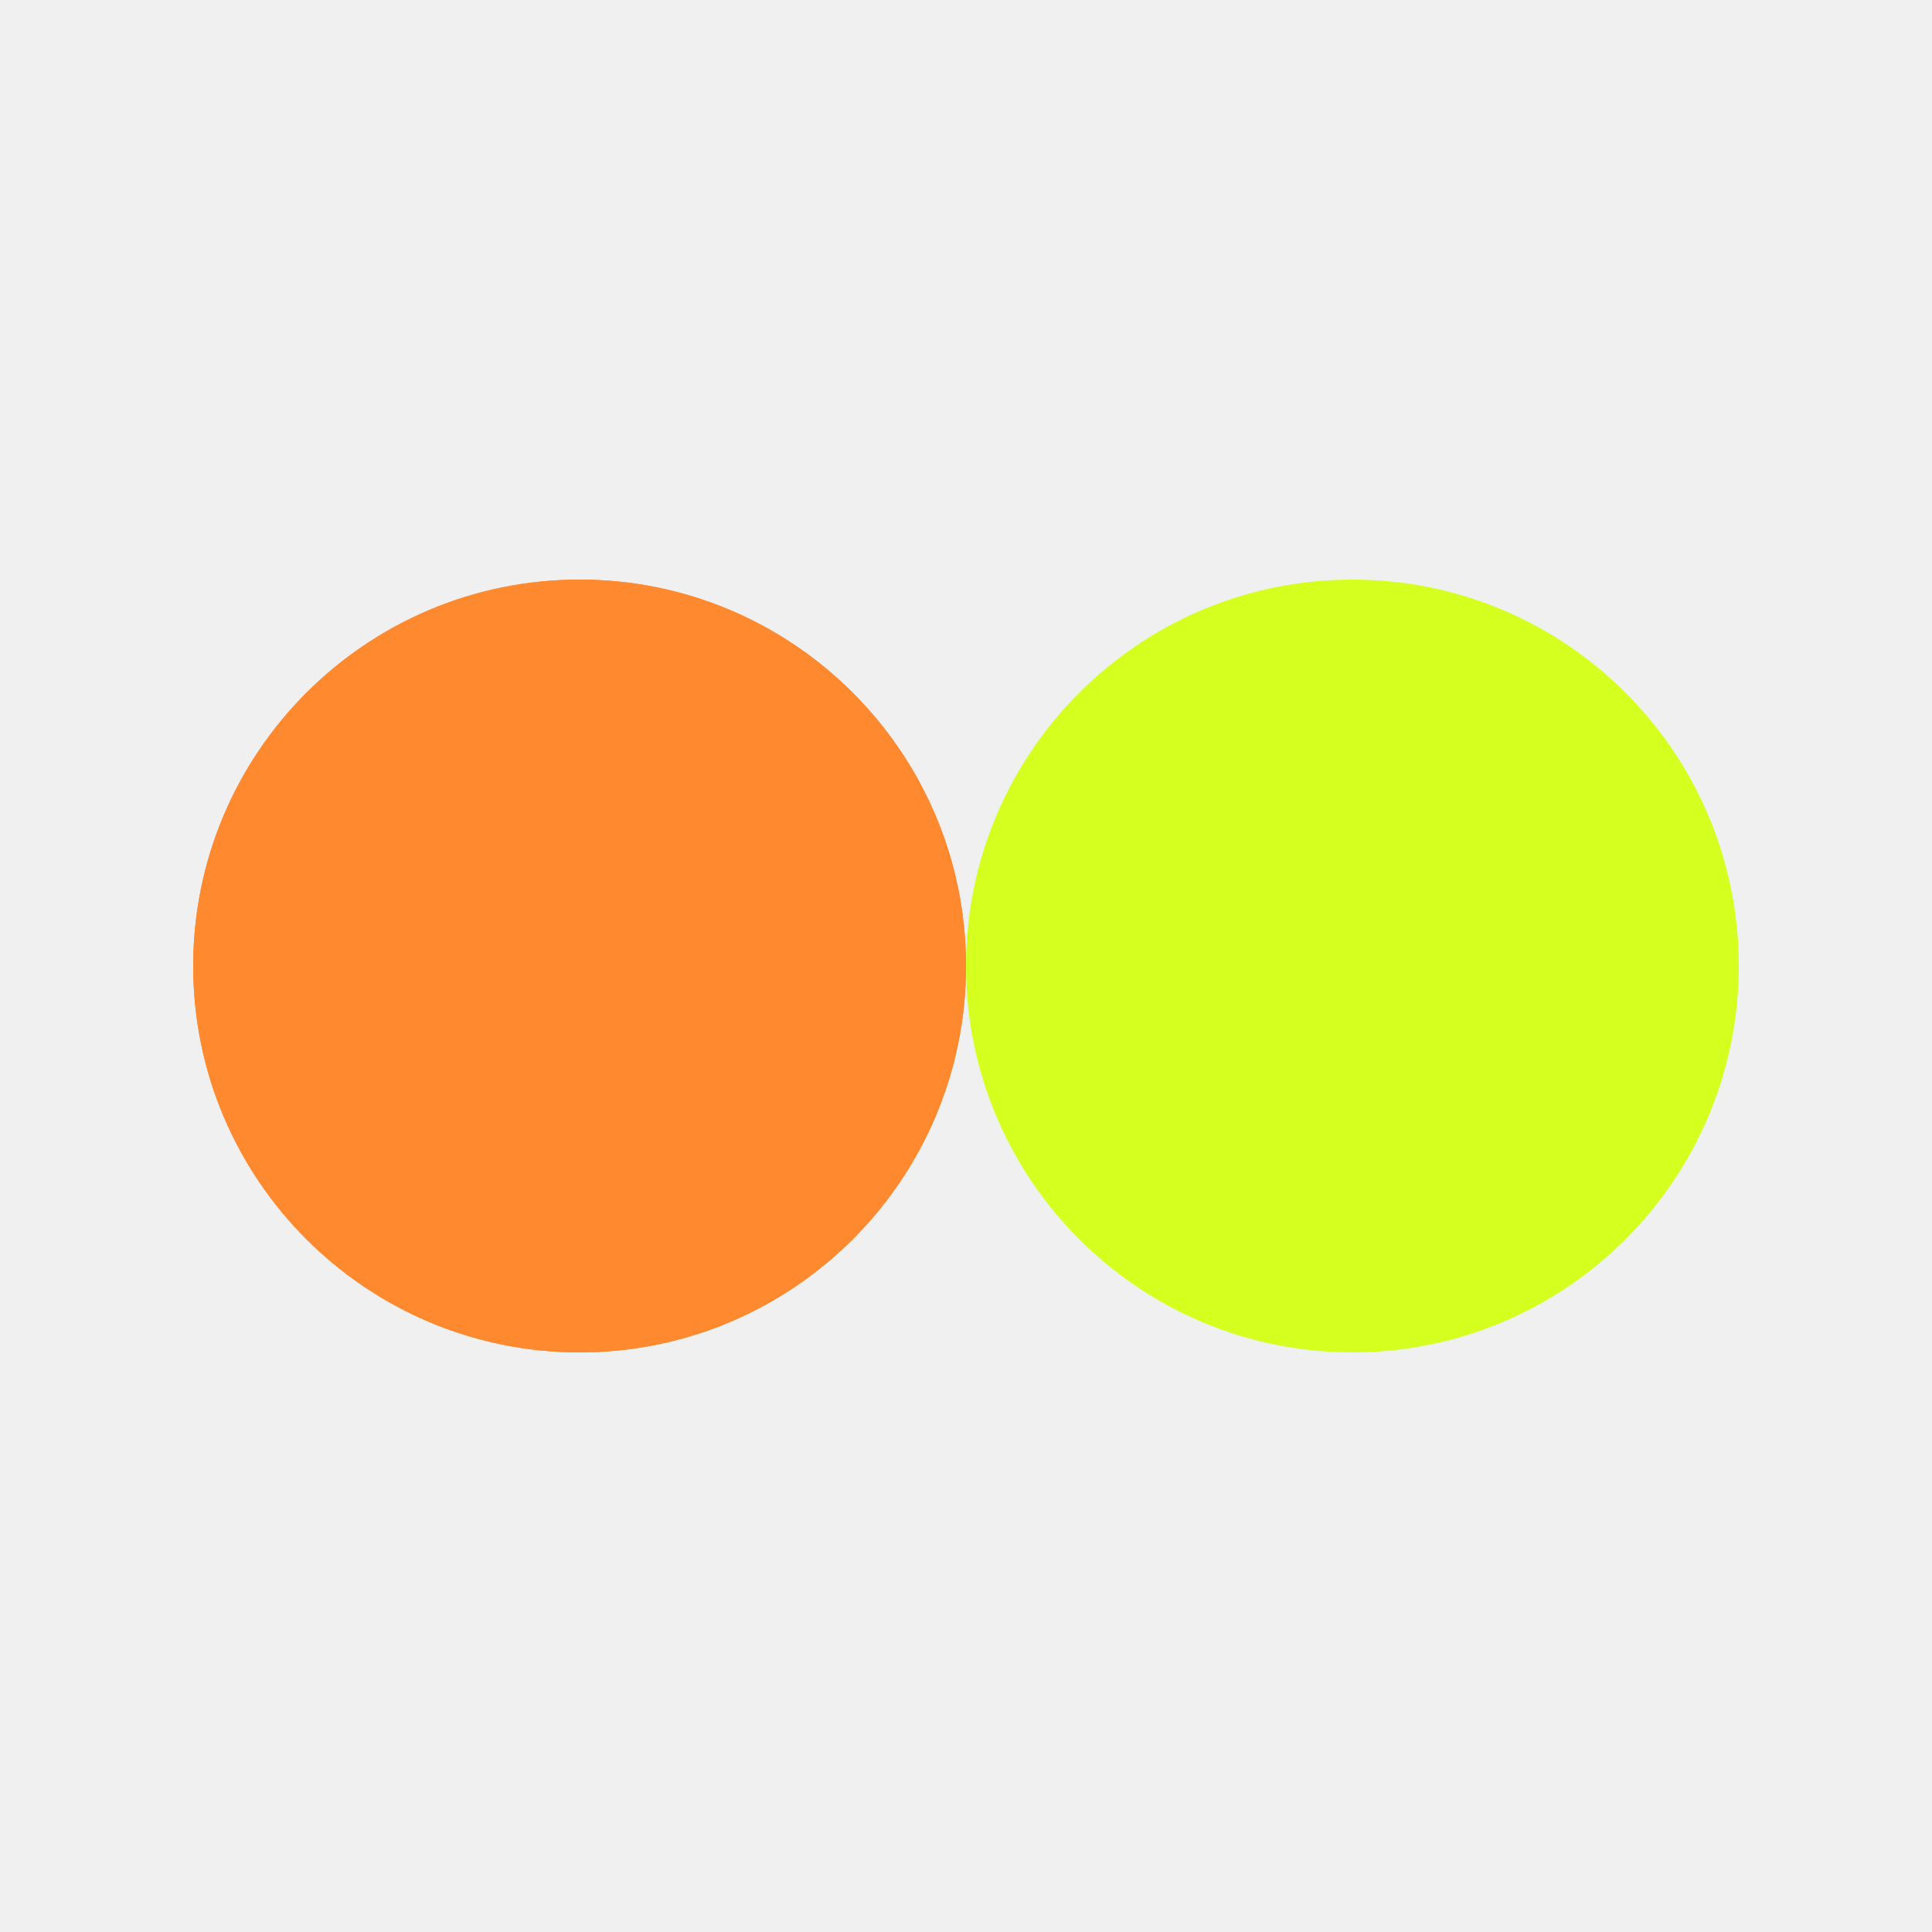
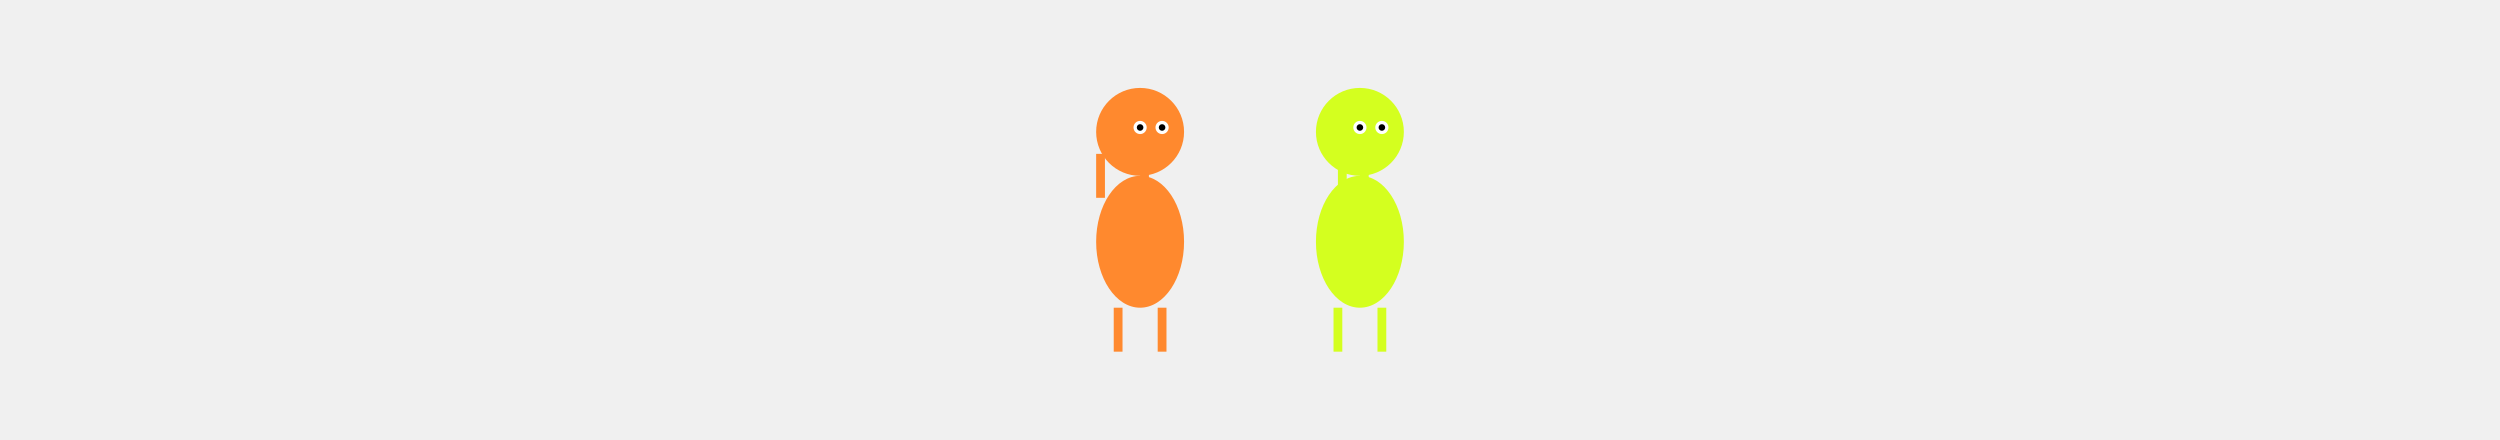
- <svg xmlns="http://www.w3.org/2000/svg" style="margin: auto; background: rgba(255, 255, 255, 0); display: block; shape-rendering: auto; animation-play-state: running; animation-delay: 0s;" width="211px" height="211px" viewBox="0 0 100 100" preserveAspectRatio="xMidYMid">
-   <circle cx="30" cy="50" fill="#ff892e" r="20" style="animation-play-state: running; animation-delay: 0s;">
-     <animate attributeName="cx" repeatCount="indefinite" dur="0.82s" keyTimes="0;0.5;1" values="30;70;30" begin="-0.41s" style="animation-play-state: running; animation-delay: 0s;" />
-   </circle>
-   <circle cx="70" cy="50" fill="#d4ff1f" r="20" style="animation-play-state: running; animation-delay: 0s;">
-     <animate attributeName="cx" repeatCount="indefinite" dur="0.82s" keyTimes="0;0.5;1" values="30;70;30" begin="0s" style="animation-play-state: running; animation-delay: 0s;" />
-   </circle>
-   <circle cx="30" cy="50" fill="#ff892e" r="20" style="animation-play-state: running; animation-delay: 0s;">
-     <animate attributeName="cx" repeatCount="indefinite" dur="0.82s" keyTimes="0;0.5;1" values="30;70;30" begin="-0.41s" style="animation-play-state: running; animation-delay: 0s;" />
-     <animate attributeName="fill-opacity" values="0;0;1;1" calcMode="discrete" keyTimes="0;0.499;0.5;1" dur="0.82s" repeatCount="indefinite" style="animation-play-state: running; animation-delay: 0s;" />
-   </circle>
+ <svg xmlns="http://www.w3.org/2000/svg" width="1200px" height="211px" viewBox="0 0 100 100" preserveAspectRatio="xMidYMid" style="margin: auto; background: rgba(255, 255, 255, 0); display: block; shape-rendering: auto;">
+   <g>
+     <circle cx="25" cy="30" r="10" fill="#ff892e" />
+     <ellipse cx="25" cy="55" rx="10" ry="15" fill="#ff892e" />
+     <rect x="15" y="35" width="2" height="10" fill="#ff892e">
+       <animateTransform attributeName="transform" attributeType="XML" type="rotate" from="-45 25 45" to="0 25 45" dur="0.5s" repeatCount="indefinite" />
+     </rect>
+     <rect x="25" y="35" width="2" height="10" fill="#ff892e">
+       <animateTransform attributeName="transform" attributeType="XML" type="rotate" from="45 35 60" to="0 35 60" dur="0.5s" repeatCount="indefinite" />
+     </rect>
+     <line x1="20" y1="70" x2="20" y2="80" stroke="#ff892e" stroke-width="2">
+       <animateTransform attributeName="transform" attributeType="XML" type="rotate" from="45 20 70" to="-45 20 70" dur="1s" repeatCount="indefinite" />
+     </line>
+     <line x1="30" y1="70" x2="30" y2="80" stroke="#ff892e" stroke-width="2">
+       <animateTransform attributeName="transform" attributeType="XML" type="rotate" from="-45 30 70" to="45 30 70" dur="1s" repeatCount="indefinite" begin="0.5s" />
+     </line>
+     <circle cx="25" cy="29" r="1.5" fill="white" />
+     <circle cx="25" cy="29" r="0.75" fill="black" />
+     <circle cx="30" cy="29" r="1.5" fill="white" />
+     <circle cx="30" cy="29" r="0.75" fill="black" />
+     <animateTransform attributeName="transform" attributeType="XML" type="translate" from="-150 0" to="150 0" dur="3s" repeatCount="indefinite" />
+   </g>
+   <g>
+     <circle cx="75" cy="30" r="10" fill="#d4ff1f" />
+     <ellipse cx="75" cy="55" rx="10" ry="15" fill="#d4ff1f" />
+     <rect x="70" y="33" width="2" height="10" fill="#d4ff1f">
+       <animateTransform attributeName="transform" attributeType="XML" type="rotate" from="-45 85 60" to="0 85 60" dur="0.5s" repeatCount="indefinite" />
+     </rect>
+     <rect x="75" y="35" width="2" height="10" fill="#d4ff1f">
+       <animateTransform attributeName="transform" attributeType="XML" type="rotate" from="45 85 60" to="0 85 60" dur="0.5s" repeatCount="indefinite" />
+     </rect>
+     <line x1="70" y1="70" x2="70" y2="80" stroke="#d4ff1f" stroke-width="2">
+       <animateTransform attributeName="transform" attributeType="XML" type="rotate" from="45 70 70" to="-45 70 70" dur="1s" repeatCount="indefinite" />
+     </line>
+     <line x1="80" y1="70" x2="80" y2="80" stroke="#d4ff1f" stroke-width="2">
+       <animateTransform attributeName="transform" attributeType="XML" type="rotate" from="45 80 70" to="-45 80 70" dur="1s" repeatCount="indefinite" begin="0.5s" />
+     </line>
+     <circle cx="75" cy="29" r="1.5" fill="white" />
+     <circle cx="75" cy="29" r="0.75" fill="black" />
+     <circle cx="80" cy="29" r="1.5" fill="white" />
+     <circle cx="80" cy="29" r="0.75" fill="black" />
+     <animateTransform attributeName="transform" attributeType="XML" type="translate" from="-150 0" to="150 0" dur="3s" repeatCount="indefinite" />
+   </g>
</svg>
